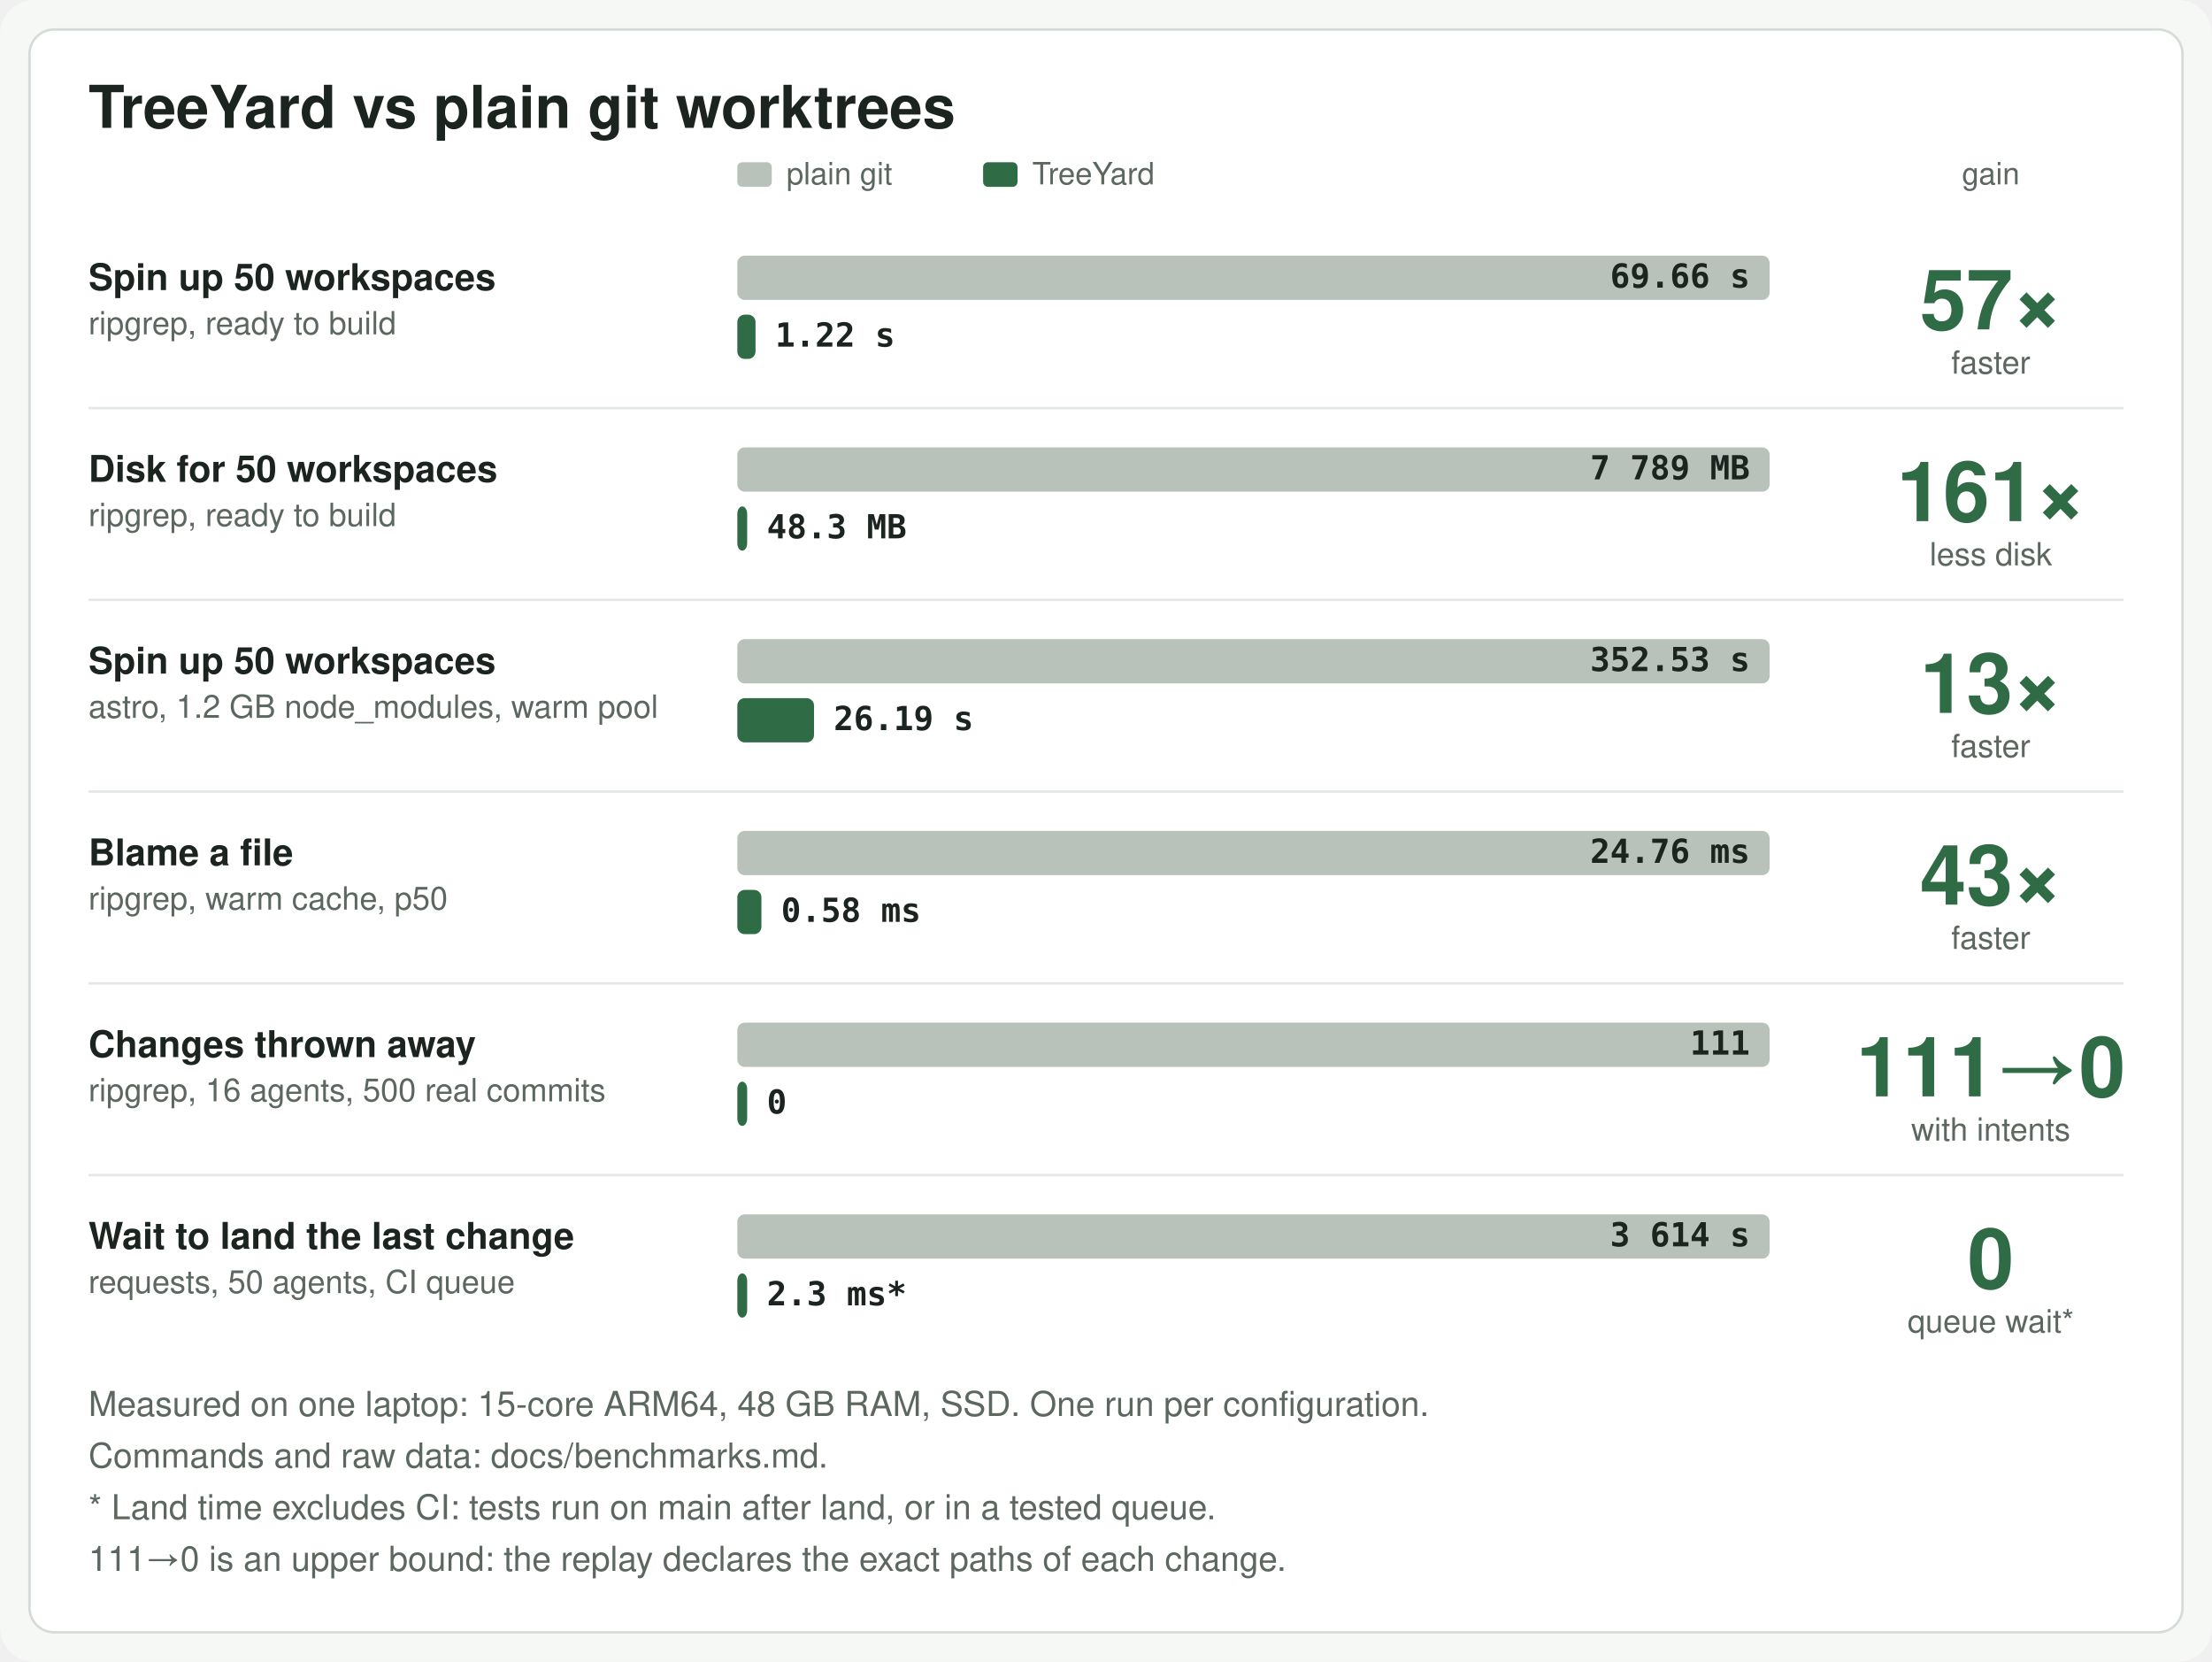
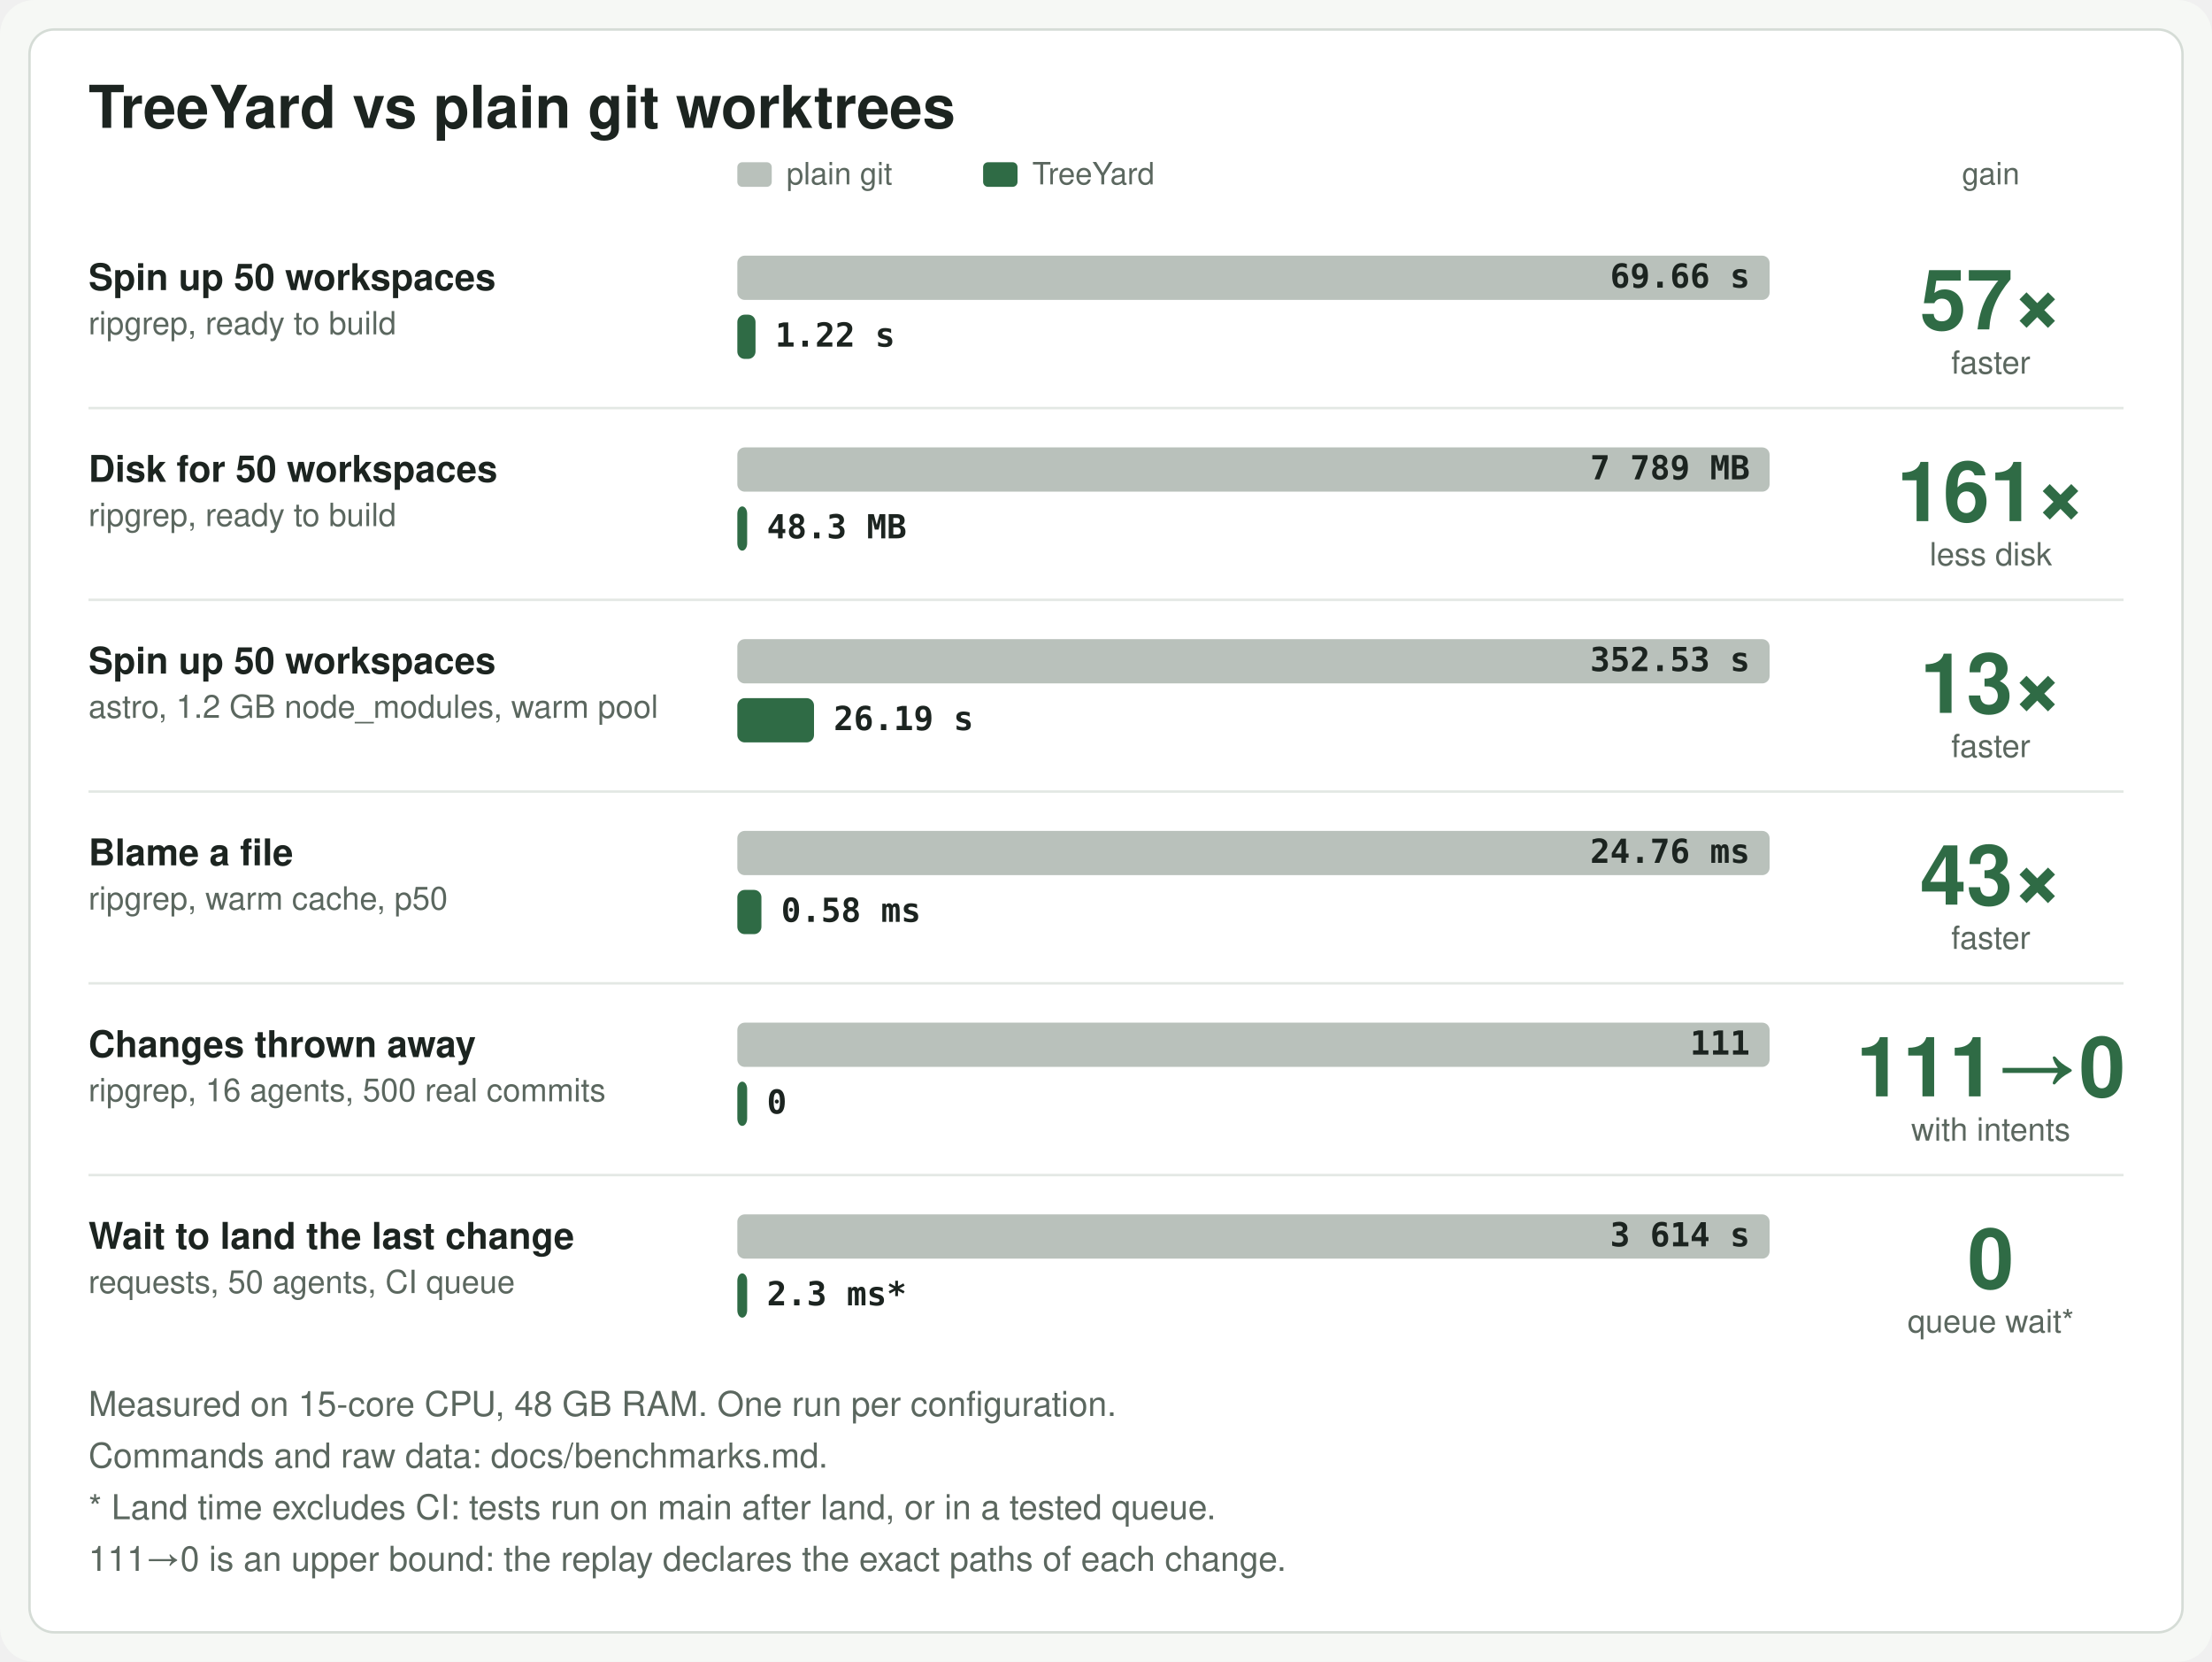
<svg xmlns="http://www.w3.org/2000/svg" viewBox="0 0 900 676" width="900" height="676" role="img" aria-label="TreeYard against plain git worktrees: measured results">
  <style>
.bg{fill:#f6f8f5}.card{fill:#ffffff;stroke:#d5dcd6}.t{fill:#1c2420}.m{fill:#5b675f}.git{fill:#b9c1bb}.ty{fill:#2f6b45}.big{fill:#2f6b45}.amber{fill:#d99a1e}.rule{stroke:#e3e8e4}
text{font-family:-apple-system,"Segoe UI",Helvetica,Arial,sans-serif}
.h1{font-size:24px;font-weight:800}.lab{font-size:15px;font-weight:700}.sub{font-size:13px}.val{font-size:13.5px;font-weight:600;font-family:ui-monospace,Menlo,monospace}.mul{font-size:34px;font-weight:800}.mulsub{font-size:13px}.leg{font-size:12.5px}.foot{font-size:14px}
@media (prefers-color-scheme: dark){.bg{fill:#0d1117}.card{fill:#161b22;stroke:#30363d}.t{fill:#e6edf3}.m{fill:#8d96a0}.git{fill:#3d444d}.ty{fill:#7fc496}.big{fill:#7fc496}.rule{stroke:#21262d}}
</style>
  <rect class="bg" width="900" height="676" rx="14" />
  <rect class="card" x="12" y="12" width="876" height="652" rx="10" />
  <text class="t h1" x="36" y="52">TreeYard vs plain git worktrees</text>
  <rect class="git" x="300" y="66" width="14" height="10" rx="2" />
  <text class="m leg" x="320" y="75">plain git</text>
  <rect class="ty" x="400" y="66" width="14" height="10" rx="2" />
  <text class="m leg" x="420" y="75">TreeYard</text>
  <text class="m leg" x="810" y="75" text-anchor="middle">gain</text>
  <text class="t lab" x="36" y="118">Spin up 50 workspaces</text>
  <text class="m sub" x="36" y="136">ripgrep, ready to build</text>
  <rect class="git" x="300" y="104" width="420" height="18" rx="3" />
  <text class="t val" x="712" y="117" text-anchor="end">69.66 s</text>
  <rect class="ty" x="300" y="128" width="7.4" height="18" rx="3" />
  <text class="t val" x="315.4" y="141">1.22 s</text>
  <text class="big mul" x="810" y="134" text-anchor="middle">57×</text>
  <text class="m mulsub" x="810" y="152" text-anchor="middle">faster</text>
  <line class="rule" x1="36" x2="864" y1="166" y2="166" />
  <text class="t lab" x="36" y="196">Disk for 50 workspaces</text>
  <text class="m sub" x="36" y="214">ripgrep, ready to build</text>
  <rect class="git" x="300" y="182" width="420" height="18" rx="3" />
  <text class="t val" x="712" y="195" text-anchor="end">7 789 MB</text>
  <rect class="ty" x="300" y="206" width="4.0" height="18" rx="3" />
  <text class="t val" x="312.0" y="219">48.3 MB</text>
  <text class="big mul" x="810" y="212" text-anchor="middle">161×</text>
  <text class="m mulsub" x="810" y="230" text-anchor="middle">less disk</text>
  <line class="rule" x1="36" x2="864" y1="244" y2="244" />
  <text class="t lab" x="36" y="274">Spin up 50 workspaces</text>
  <text class="m sub" x="36" y="292">astro, 1.2 GB node_modules, warm pool</text>
  <rect class="git" x="300" y="260" width="420" height="18" rx="3" />
  <text class="t val" x="712" y="273" text-anchor="end">352.53 s</text>
  <rect class="ty" x="300" y="284" width="31.2" height="18" rx="3" />
  <text class="t val" x="339.2" y="297">26.19 s</text>
  <text class="big mul" x="810" y="290" text-anchor="middle">13×</text>
  <text class="m mulsub" x="810" y="308" text-anchor="middle">faster</text>
  <line class="rule" x1="36" x2="864" y1="322" y2="322" />
  <text class="t lab" x="36" y="352">Blame a file</text>
  <text class="m sub" x="36" y="370">ripgrep, warm cache, p50</text>
  <rect class="git" x="300" y="338" width="420" height="18" rx="3" />
  <text class="t val" x="712" y="351" text-anchor="end">24.76 ms</text>
  <rect class="ty" x="300" y="362" width="9.8" height="18" rx="3" />
  <text class="t val" x="317.8" y="375">0.58 ms</text>
  <text class="big mul" x="810" y="368" text-anchor="middle">43×</text>
  <text class="m mulsub" x="810" y="386" text-anchor="middle">faster</text>
  <line class="rule" x1="36" x2="864" y1="400" y2="400" />
  <text class="t lab" x="36" y="430">Changes thrown away</text>
  <text class="m sub" x="36" y="448">ripgrep, 16 agents, 500 real commits</text>
  <rect class="git" x="300" y="416" width="420" height="18" rx="3" />
  <text class="t val" x="712" y="429" text-anchor="end">111</text>
  <rect class="ty" x="300" y="440" width="4.0" height="18" rx="3" />
  <text class="t val" x="312.0" y="453">0</text>
  <text class="big mul" x="810" y="446" text-anchor="middle">111→0</text>
  <text class="m mulsub" x="810" y="464" text-anchor="middle">with intents</text>
  <line class="rule" x1="36" x2="864" y1="478" y2="478" />
  <text class="t lab" x="36" y="508">Wait to land the last change</text>
  <text class="m sub" x="36" y="526">requests, 50 agents, CI queue</text>
  <rect class="git" x="300" y="494" width="420" height="18" rx="3" />
  <text class="t val" x="712" y="507" text-anchor="end">3 614 s</text>
  <rect class="ty" x="300" y="518" width="4.0" height="18" rx="3" />
  <text class="t val" x="312.0" y="531">2.3 ms*</text>
  <text class="big mul" x="810" y="524" text-anchor="middle">0</text>
  <text class="m mulsub" x="810" y="542" text-anchor="middle">queue wait*</text>
-   <text class="m foot" x="36" y="576">Measured on one laptop: 15-core ARM64, 48 GB RAM, SSD. One run per configuration.</text>
+   <text class="m foot" x="36" y="576">Measured on 15-core CPU, 48 GB RAM. One run per configuration.</text>
  <text class="m foot" x="36" y="597">Commands and raw data: docs/benchmarks.md.</text>
  <text class="m foot" x="36" y="618">* Land time excludes CI: tests run on main after land, or in a tested queue.</text>
  <text class="m foot" x="36" y="639">111→0 is an upper bound: the replay declares the exact paths of each change.</text>
</svg>
